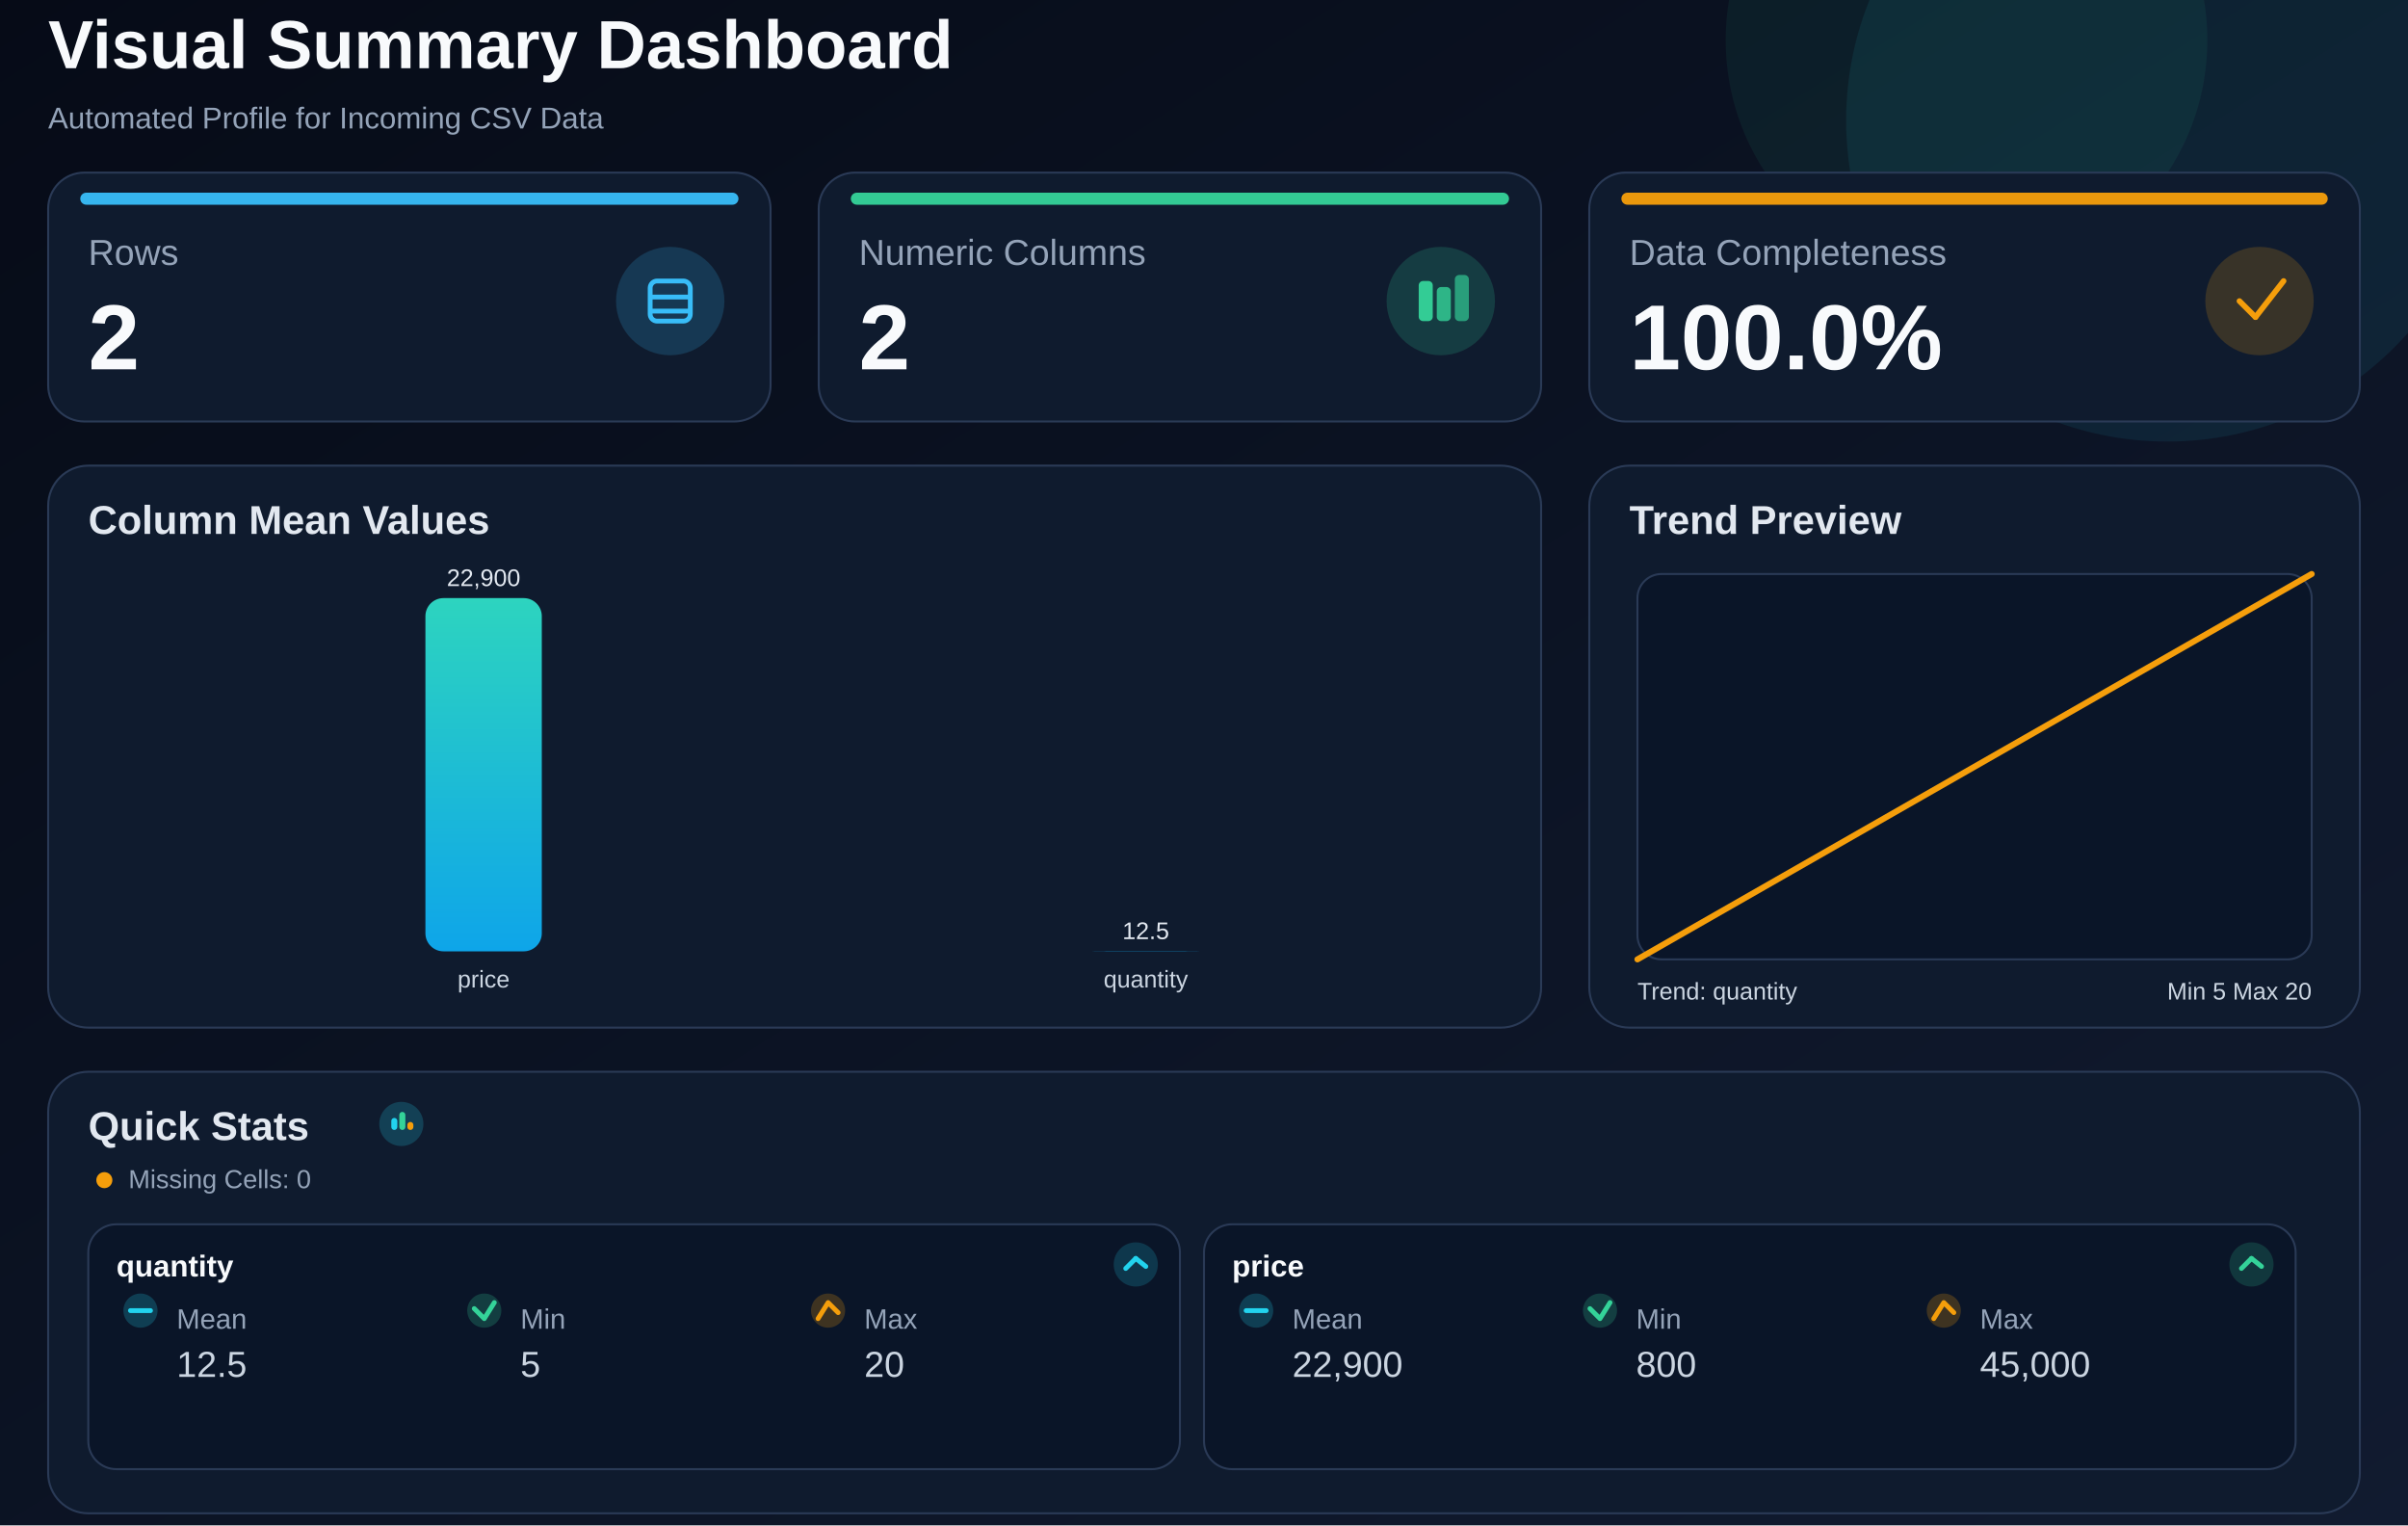
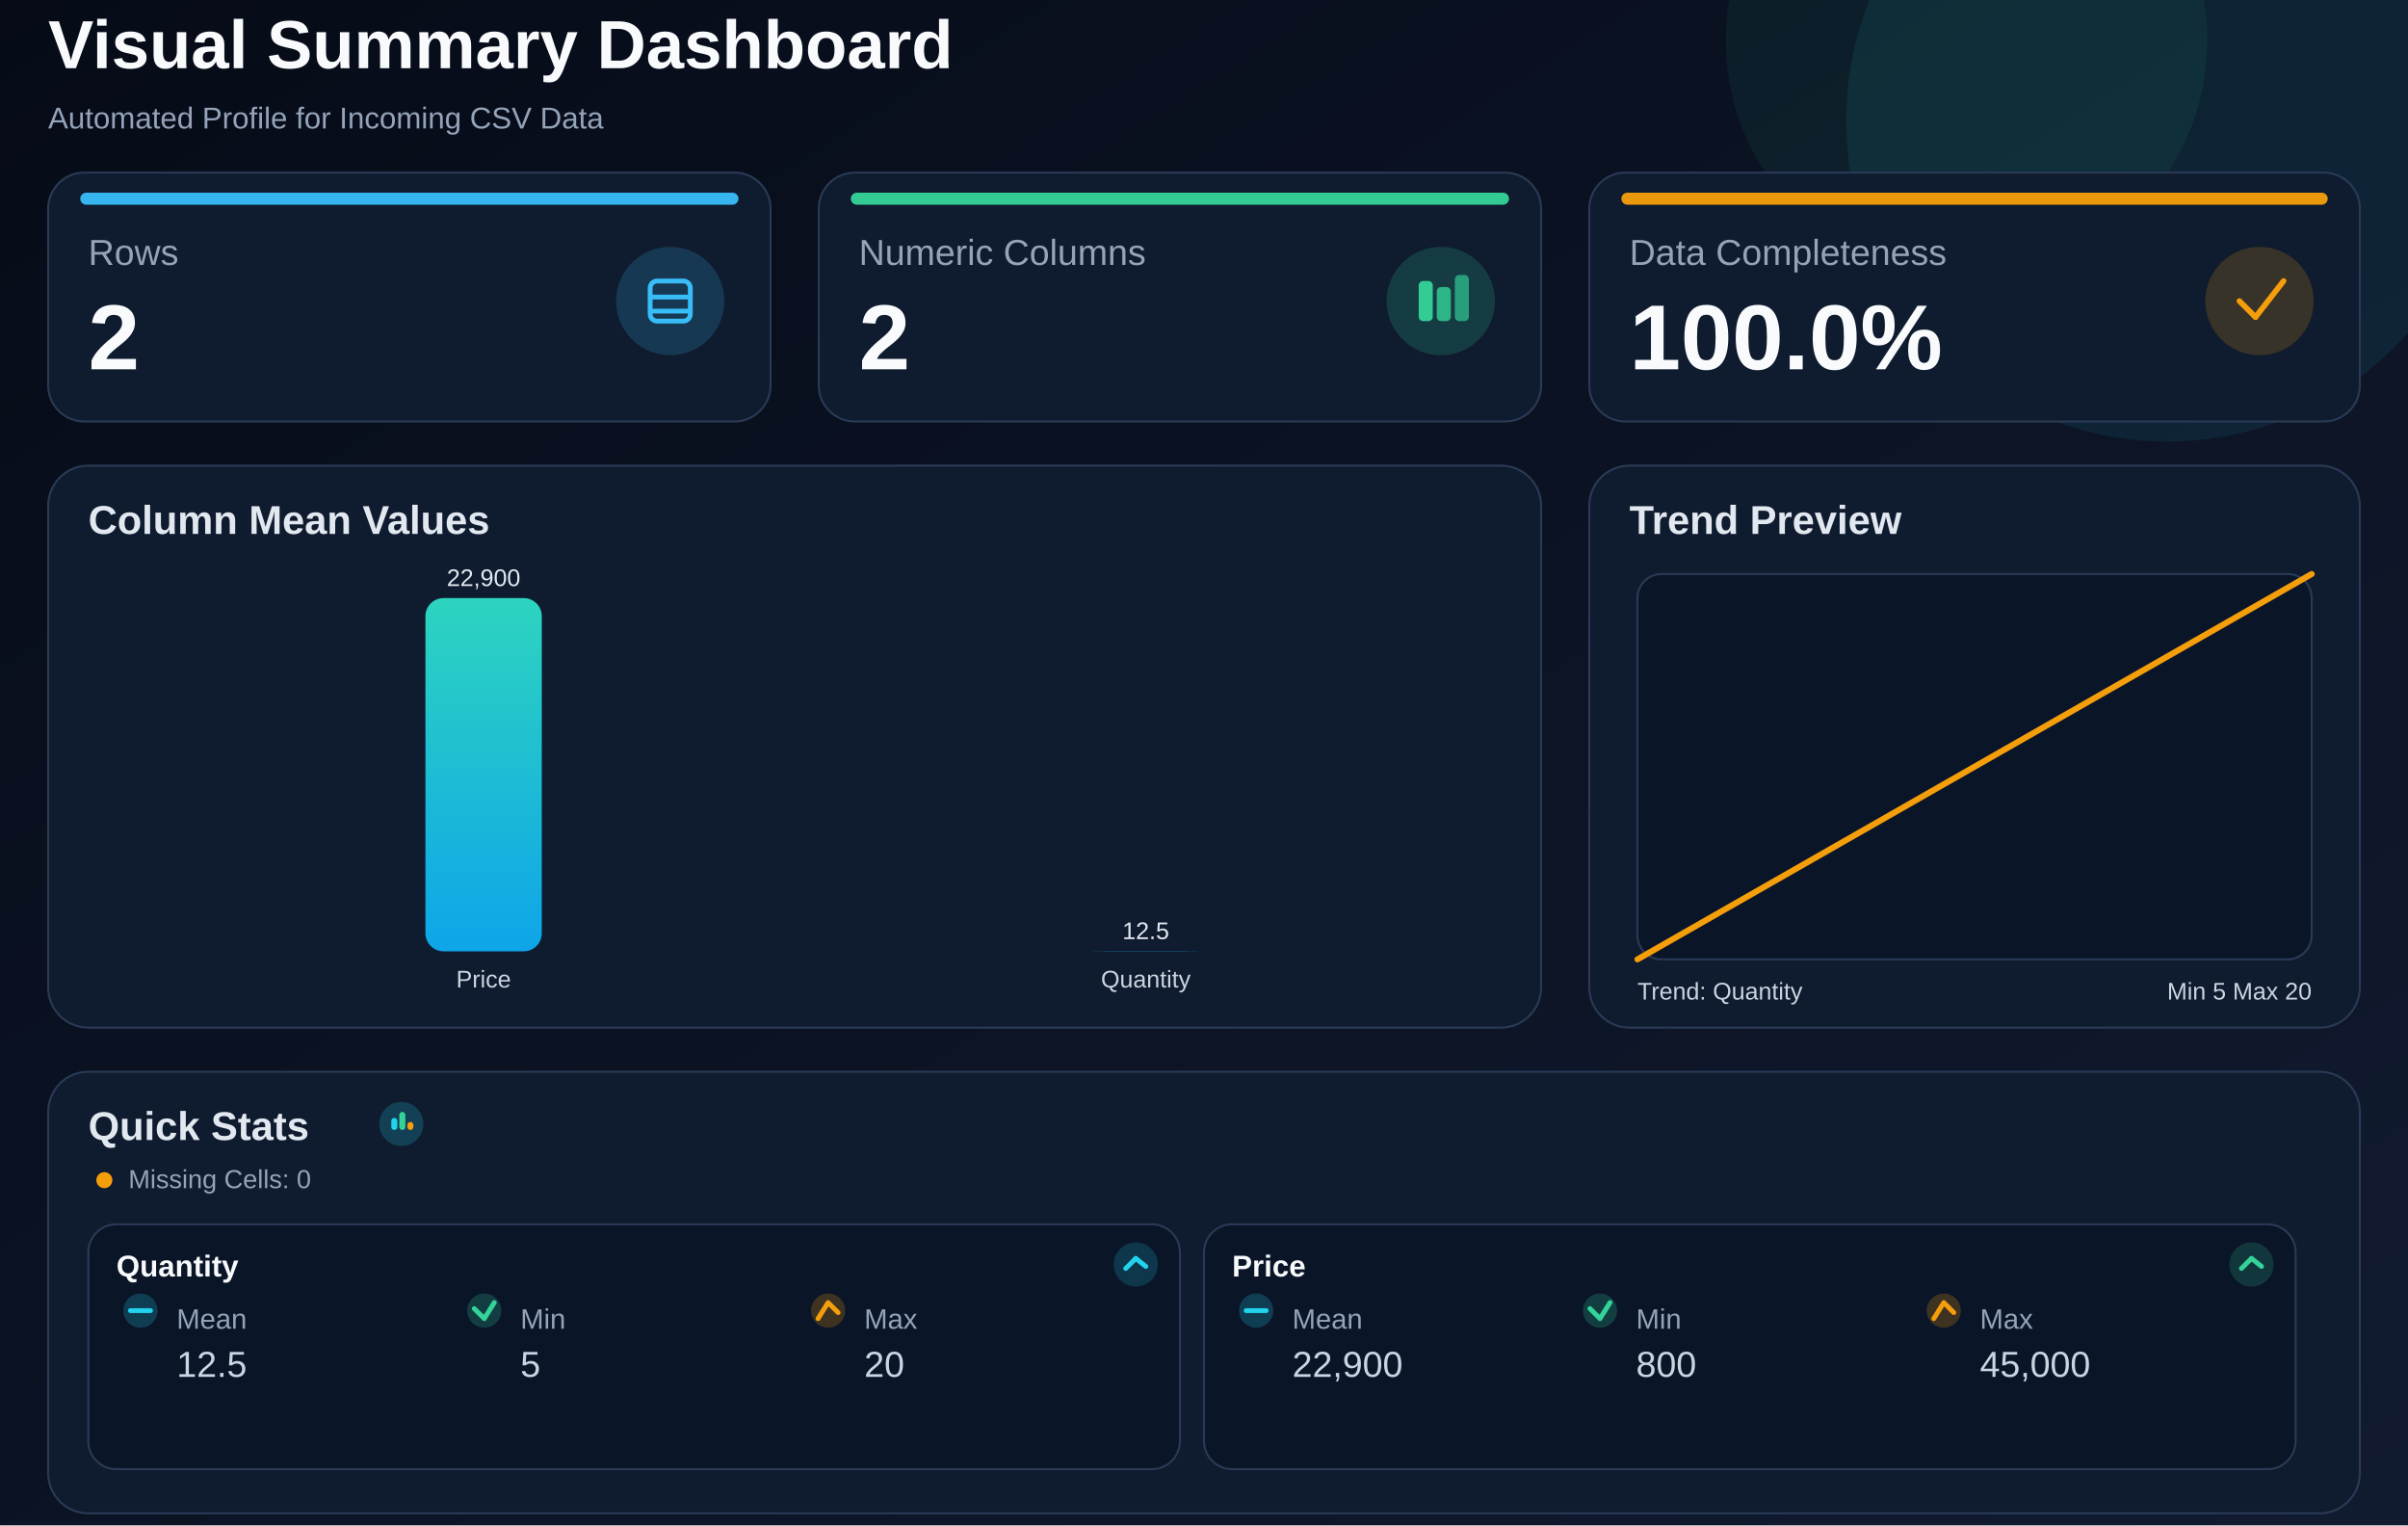
<svg xmlns="http://www.w3.org/2000/svg" width="1200" height="760" font-family="Poppins, Segoe UI, Arial, sans-serif">
  <defs>
    <linearGradient id="bg" x1="0" y1="0" x2="1" y2="1">
      <stop offset="0%" stop-color="#060b17" />
      <stop offset="100%" stop-color="#111b30" />
    </linearGradient>
    <linearGradient id="bar" x1="0" y1="0" x2="0" y2="1">
      <stop offset="0%" stop-color="#2dd4bf" />
      <stop offset="100%" stop-color="#0ea5e9" />
    </linearGradient>
  </defs>
  <rect width="1200" height="760" fill="url(#bg)" />
  <circle cx="1080" cy="60" r="160" fill="#22d3ee" opacity="0.08" />
  <circle cx="980" cy="20" r="120" fill="#34d399" opacity="0.07" />
  <text x="24" y="34" font-size="34" font-weight="700" fill="#f8fafc">Visual Summary Dashboard</text>
  <text x="24" y="64" font-size="15" fill="#94a3b8">Automated Profile for Incoming CSV Data</text>
  <rect x="24" y="86" width="360" height="124" rx="18" fill="#0f1b2e" stroke="#2a3a56" />
  <rect x="40" y="96" width="328" height="6" rx="3" fill="#38bdf8" opacity="0.95" />
  <circle cx="334" cy="150" r="27" fill="#38bdf8" opacity="0.18" />
  <rect x="324" y="140" width="20" height="20" rx="3.5" fill="none" stroke="#38bdf8" stroke-width="2.4" />
  <line x1="324" y1="148" x2="344" y2="148" stroke="#38bdf8" stroke-width="2.4" />
  <line x1="324" y1="155" x2="344" y2="155" stroke="#38bdf8" stroke-width="2.4" />
  <text x="44" y="132" font-size="18" font-weight="500" fill="#94a3b8">Rows</text>
  <text x="44" y="184" font-size="46" font-weight="700" fill="#f8fafc">2</text>
  <rect x="408" y="86" width="360" height="124" rx="18" fill="#0f1b2e" stroke="#2a3a56" />
  <rect x="424" y="96" width="328" height="6" rx="3" fill="#34d399" opacity="0.95" />
  <circle cx="718" cy="150" r="27" fill="#34d399" opacity="0.18" />
  <rect x="707" y="140" width="7" height="20" rx="2.2" fill="#34d399" opacity="0.95" />
  <rect x="716" y="143" width="7" height="17" rx="2.2" fill="#34d399" opacity="0.8" />
  <rect x="725" y="137" width="7" height="23" rx="2.2" fill="#34d399" opacity="0.65" />
  <text x="428" y="132" font-size="18" font-weight="500" fill="#94a3b8">Numeric Columns</text>
  <text x="428" y="184" font-size="46" font-weight="700" fill="#f8fafc">2</text>
  <rect x="792" y="86" width="384" height="124" rx="18" fill="#0f1b2e" stroke="#2a3a56" />
  <rect x="808" y="96" width="352" height="6" rx="3" fill="#f59e0b" opacity="0.95" />
  <circle cx="1126" cy="150" r="27" fill="#f59e0b" opacity="0.18" />
  <line x1="1116" y1="150" x2="1124" y2="158" stroke="#f59e0b" stroke-width="2.8" stroke-linecap="round" />
  <line x1="1124" y1="158" x2="1138" y2="140" stroke="#f59e0b" stroke-width="2.8" stroke-linecap="round" />
  <text x="812" y="132" font-size="18" font-weight="500" fill="#94a3b8">Data Completeness</text>
  <text x="812" y="184" font-size="46" font-weight="700" fill="#f8fafc">100.0%</text>
  <rect x="24" y="232" width="744" height="280" rx="20" fill="#0f1b2e" stroke="#2a3a56" />
  <text x="44" y="266" font-size="20" font-weight="600" fill="#e2e8f0">Column Mean Values</text>
  <rect x="212.00" y="298.00" width="58.00" height="176.00" rx="9" fill="url(#bar)" />
-   <text x="241.00" y="492" font-size="12" fill="#cbd5e1" text-anchor="middle">price</text>
+   <text x="241.00" y="492" font-size="12" fill="#cbd5e1" text-anchor="middle">Price</text>
  <text x="241.00" y="292.00" font-size="12" fill="#e2e8f0" text-anchor="middle">22,900</text>
  <rect x="542.00" y="473.90" width="58.00" height="0.10" rx="9" fill="url(#bar)" />
-   <text x="571.00" y="492" font-size="12" fill="#cbd5e1" text-anchor="middle">quantity</text>
+   <text x="571.00" y="492" font-size="12" fill="#cbd5e1" text-anchor="middle">Quantity</text>
  <text x="571.00" y="467.90" font-size="12" fill="#e2e8f0" text-anchor="middle">12.5</text>
  <rect x="792" y="232" width="384" height="280" rx="20" fill="#0f1b2e" stroke="#2a3a56" />
  <text x="812" y="266" font-size="20" font-weight="600" fill="#e2e8f0">Trend Preview</text>
  <rect x="816" y="286" width="336" height="192" rx="12" fill="#0a1528" stroke="#2a3a56" />
  <polyline points="816.00,478.00 1152.00,286.00" fill="none" stroke="#f59e0b" stroke-width="3" stroke-linecap="round" stroke-linejoin="round" />
-   <text x="816" y="498" font-size="12" fill="#cbd5e1">Trend: quantity</text>
+   <text x="816" y="498" font-size="12" fill="#cbd5e1">Trend: Quantity</text>
  <text x="1152" y="498" font-size="12" fill="#cbd5e1" text-anchor="end">Min 5  Max 20</text>
  <rect x="24" y="534" width="1152" height="220" rx="20" fill="#0f1b2e" stroke="#2a3a56" />
  <circle cx="200" cy="560" r="11" fill="#22d3ee" opacity="0.2" />
  <rect x="195" y="557" width="3" height="6" rx="1.5" fill="#22d3ee" />
  <rect x="199" y="554" width="3" height="9" rx="1.5" fill="#34d399" />
  <rect x="203" y="559" width="3" height="4" rx="1.5" fill="#f59e0b" />
  <text x="44" y="568" font-size="20" font-weight="600" fill="#e2e8f0">Quick Stats</text>
  <circle cx="52" cy="588" r="4" fill="#f59e0b" />
  <text x="64" y="592" font-size="13" fill="#94a3b8">Missing Cells: 0</text>
  <rect x="44.00" y="610" width="544.00" height="122" rx="14" fill="#0a1528" stroke="#2a3a56" />
  <circle cx="566.0" cy="630" r="11" fill="#22d3ee" opacity="0.18" />
  <line x1="561.0" y1="632" x2="566.0" y2="627" stroke="#22d3ee" stroke-width="2.4" stroke-linecap="round" />
  <line x1="566.0" y1="627" x2="571.0" y2="631" stroke="#22d3ee" stroke-width="2.4" stroke-linecap="round" />
-   <text x="58.00" y="636" font-size="15" font-weight="600" fill="#f8fafc">quantity</text>
+   <text x="58.00" y="636" font-size="15" font-weight="600" fill="#f8fafc">Quantity</text>
  <circle cx="70.0" cy="653" r="8.5" fill="#22d3ee" opacity="0.22" />
  <line x1="65.0" y1="653" x2="75.0" y2="653" stroke="#22d3ee" stroke-width="2.4" stroke-linecap="round" />
  <text x="88.00" y="662" font-size="14" fill="#94a3b8">Mean</text>
  <text x="88.00" y="686" font-size="18" fill="#cbd5e1">12.5</text>
  <circle cx="241.333" cy="653" r="8.5" fill="#34d399" opacity="0.22" />
  <polyline points="236.333,652 241.333,657 246.333,649" fill="none" stroke="#34d399" stroke-width="2.4" stroke-linecap="round" stroke-linejoin="round" />
  <text x="259.33" y="662" font-size="14" fill="#94a3b8">Min</text>
  <text x="259.33" y="686" font-size="18" fill="#cbd5e1">5</text>
  <circle cx="412.667" cy="653" r="8.5" fill="#f59e0b" opacity="0.22" />
  <polyline points="407.667,657 412.667,649 417.667,654" fill="none" stroke="#f59e0b" stroke-width="2.4" stroke-linecap="round" stroke-linejoin="round" />
  <text x="430.67" y="662" font-size="14" fill="#94a3b8">Max</text>
  <text x="430.67" y="686" font-size="18" fill="#cbd5e1">20</text>
  <rect x="600.00" y="610" width="544.00" height="122" rx="14" fill="#0a1528" stroke="#2a3a56" />
  <circle cx="1122.0" cy="630" r="11" fill="#34d399" opacity="0.18" />
  <line x1="1117.0" y1="632" x2="1122.0" y2="627" stroke="#34d399" stroke-width="2.4" stroke-linecap="round" />
  <line x1="1122.0" y1="627" x2="1127.0" y2="631" stroke="#34d399" stroke-width="2.4" stroke-linecap="round" />
-   <text x="614.00" y="636" font-size="15" font-weight="600" fill="#f8fafc">price</text>
+   <text x="614.00" y="636" font-size="15" font-weight="600" fill="#f8fafc">Price</text>
  <circle cx="626.0" cy="653" r="8.5" fill="#22d3ee" opacity="0.22" />
  <line x1="621.0" y1="653" x2="631.0" y2="653" stroke="#22d3ee" stroke-width="2.4" stroke-linecap="round" />
  <text x="644.00" y="662" font-size="14" fill="#94a3b8">Mean</text>
  <text x="644.00" y="686" font-size="18" fill="#cbd5e1">22,900</text>
  <circle cx="797.333" cy="653" r="8.5" fill="#34d399" opacity="0.22" />
  <polyline points="792.333,652 797.333,657 802.333,649" fill="none" stroke="#34d399" stroke-width="2.4" stroke-linecap="round" stroke-linejoin="round" />
  <text x="815.33" y="662" font-size="14" fill="#94a3b8">Min</text>
  <text x="815.33" y="686" font-size="18" fill="#cbd5e1">800</text>
  <circle cx="968.667" cy="653" r="8.5" fill="#f59e0b" opacity="0.22" />
  <polyline points="963.667,657 968.667,649 973.667,654" fill="none" stroke="#f59e0b" stroke-width="2.4" stroke-linecap="round" stroke-linejoin="round" />
  <text x="986.67" y="662" font-size="14" fill="#94a3b8">Max</text>
  <text x="986.67" y="686" font-size="18" fill="#cbd5e1">45,000</text>
</svg>
